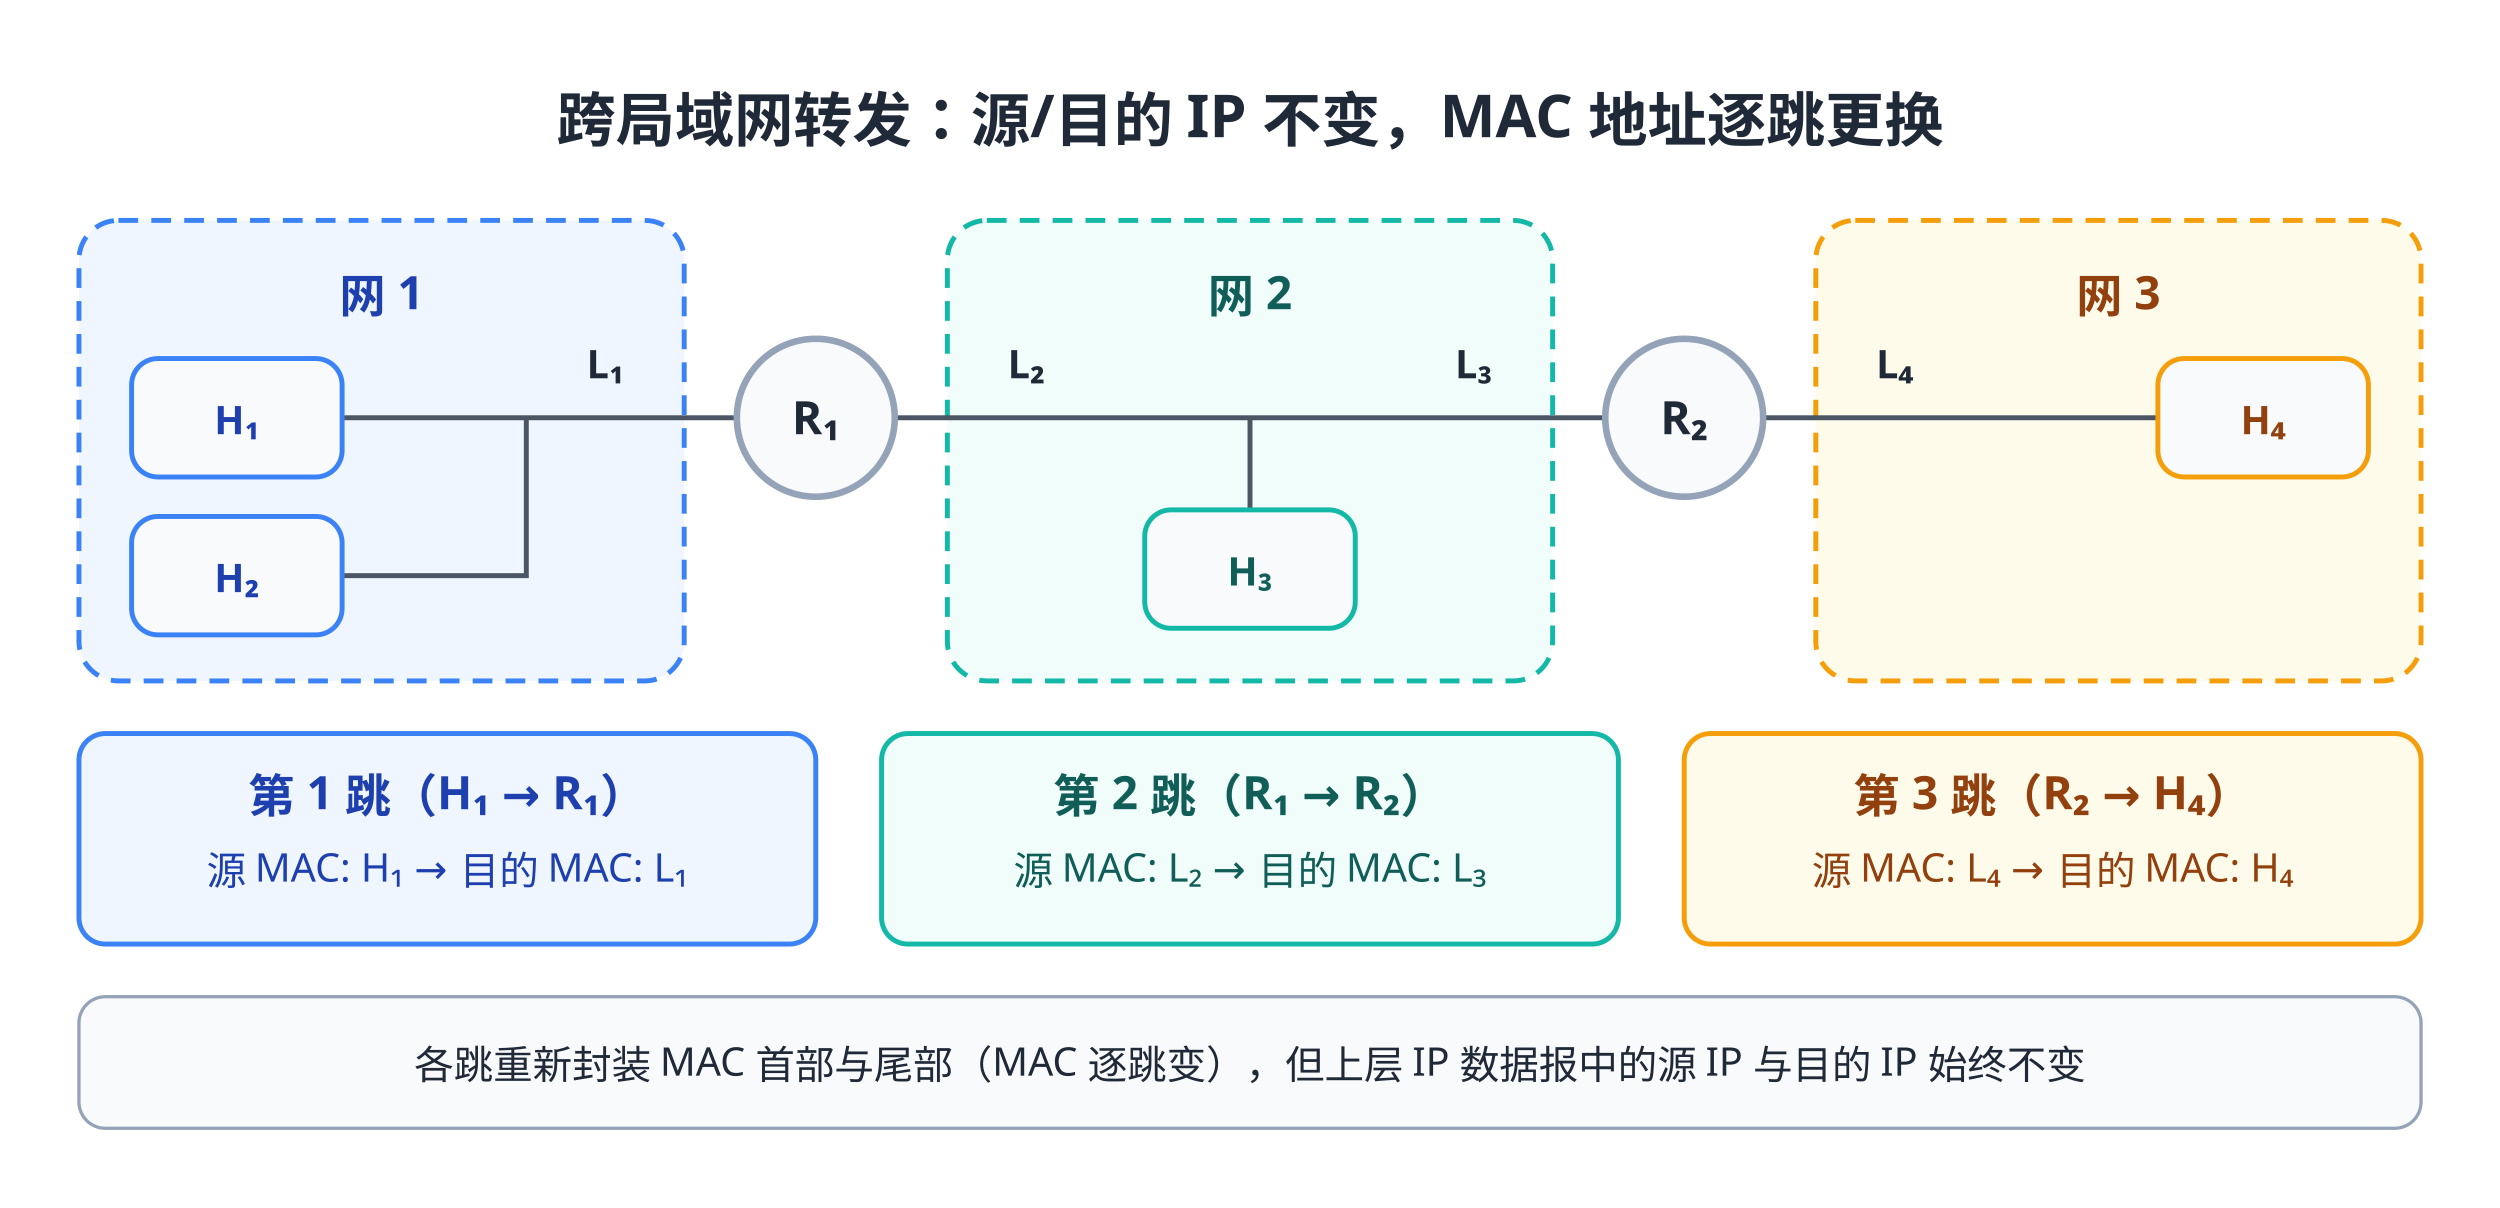
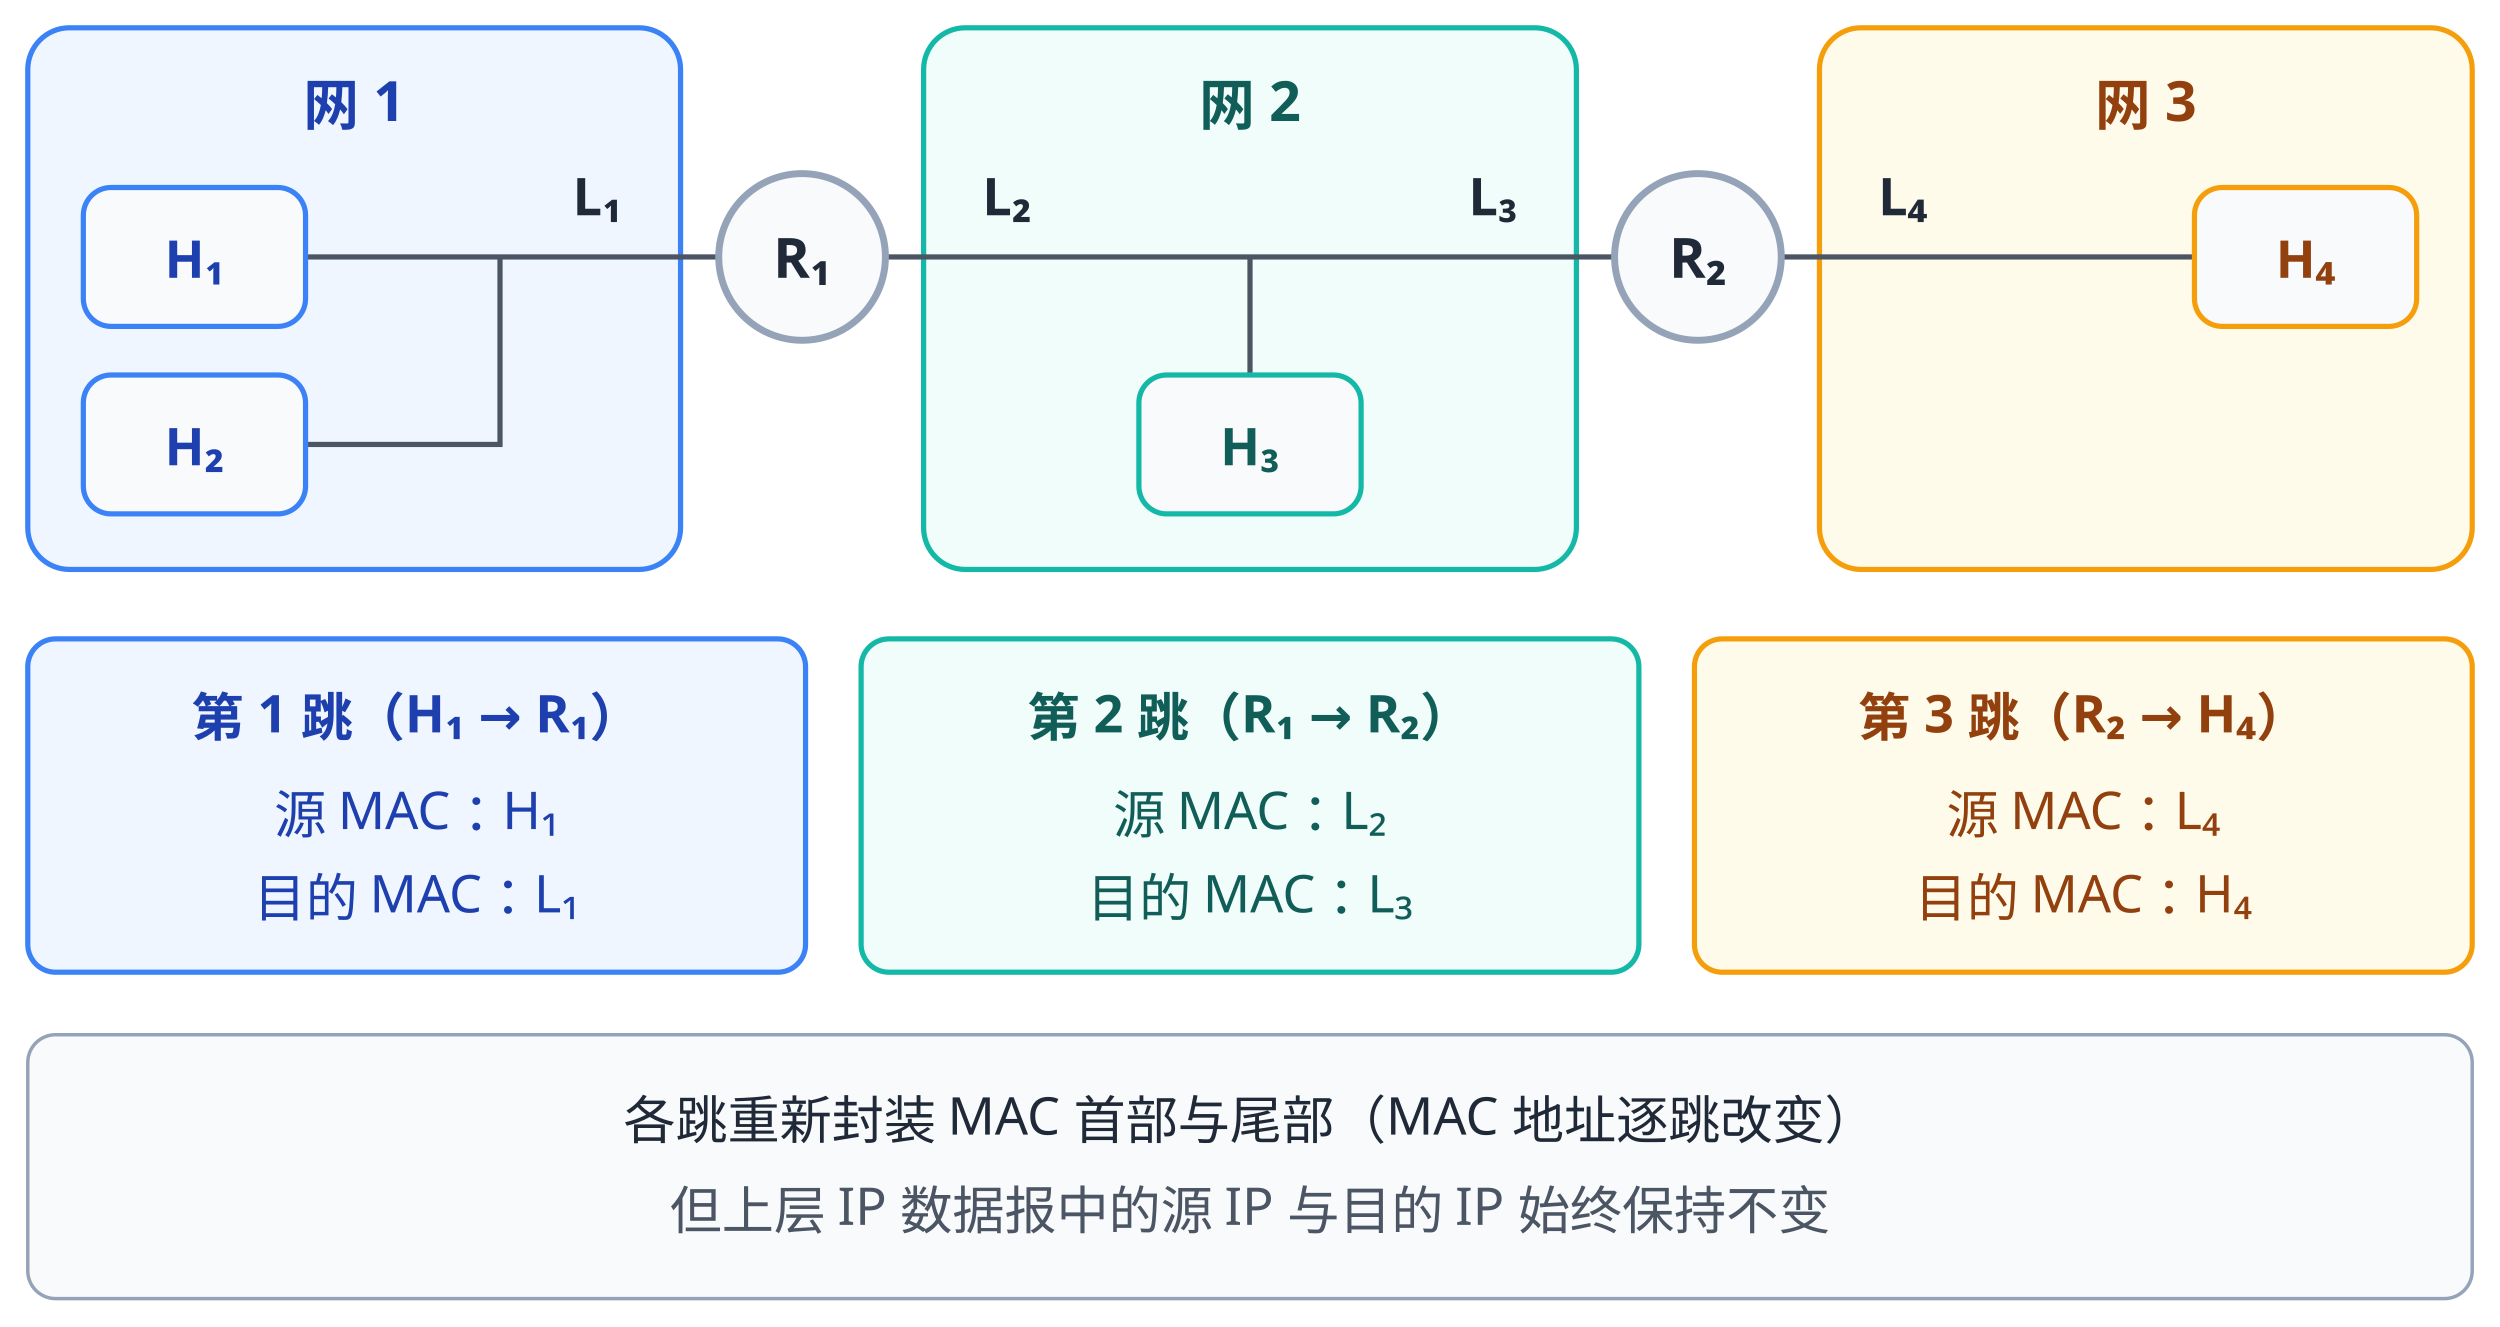
- <svg xmlns="http://www.w3.org/2000/svg" viewBox="0 1 760 367" width="760" height="367" role="img">
+ <svg xmlns="http://www.w3.org/2000/svg" viewBox="0 0 720 382" width="720" height="382" role="img">
  <g font-family="'PingFang SC','Noto Sans SC','Microsoft YaHei',system-ui,sans-serif">
-     <text x="380" y="44" text-anchor="middle" font-size="18" font-weight="600" fill="#1f2937">跨局域网转发：源/目的 IP 不变，MAC 地址逐跳更换</text>
-     <rect x="24" y="68" width="184" height="140" rx="12" fill="#eff6ff" stroke="#3b82f6" stroke-width="1.5" stroke-dasharray="6 4" data-role="group" />
-     <text x="116" y="96" text-anchor="middle" font-size="14" font-weight="600" fill="#1e40af">网 1</text>
-     <rect x="288" y="68" width="184" height="140" rx="12" fill="#f0fdfa" stroke="#14b8a6" stroke-width="1.5" stroke-dasharray="6 4" data-role="group" />
-     <text x="380" y="96" text-anchor="middle" font-size="14" font-weight="600" fill="#115e59">网 2</text>
-     <rect x="552" y="68" width="184" height="140" rx="12" fill="#fffbeb" stroke="#f59e0b" stroke-width="1.5" stroke-dasharray="6 4" data-role="group" />
-     <text x="644" y="96" text-anchor="middle" font-size="14" font-weight="600" fill="#92400e">网 3</text>
+     <rect x="8" y="8" width="188" height="156" rx="12" fill="#eff6ff" stroke="#3b82f6" stroke-width="1.5" data-role="group" />
+     <text x="102" y="36" text-anchor="middle" font-size="16" font-weight="600" fill="#1e40af">网 1</text>
+     <rect x="266" y="8" width="188" height="156" rx="12" fill="#f0fdfa" stroke="#14b8a6" stroke-width="1.5" data-role="group" />
+     <text x="360" y="36" text-anchor="middle" font-size="16" font-weight="600" fill="#115e59">网 2</text>
+     <rect x="524" y="8" width="188" height="156" rx="12" fill="#fffbeb" stroke="#f59e0b" stroke-width="1.5" data-role="group" />
+     <text x="618" y="36" text-anchor="middle" font-size="16" font-weight="600" fill="#92400e">网 3</text>
    <g stroke="#4b5563" stroke-width="1.5" fill="none">
-       <line x1="104" y1="128" x2="224" y2="128" />
-       <path d="M104 176 H160 V128" />
-       <line x1="272" y1="128" x2="488" y2="128" />
-       <line x1="380" y1="128" x2="380" y2="156" />
-       <line x1="536" y1="128" x2="656" y2="128" />
+       <line x1="88" y1="74" x2="207" y2="74" />
+       <path d="M88 128 H144 V74" />
+       <line x1="255" y1="74" x2="465" y2="74" />
+       <line x1="360" y1="74" x2="360" y2="108" />
+       <line x1="513" y1="74" x2="632" y2="74" />
    </g>
    <g fill="#f8fafc" stroke="#3b82f6" stroke-width="1.5">
-       <rect x="40" y="110" width="64" height="36" rx="8" />
-       <rect x="40" y="158" width="64" height="36" rx="8" />
+       <rect x="24" y="54" width="64" height="40" rx="8" />
+       <rect x="24" y="108" width="64" height="40" rx="8" />
    </g>
-     <text x="72" y="133" text-anchor="middle" font-size="12" font-weight="600" fill="#1e40af">H₁</text>
-     <text x="72" y="181" text-anchor="middle" font-size="12" font-weight="600" fill="#1e40af">H₂</text>
-     <rect x="348" y="156" width="64" height="36" rx="8" fill="#f8fafc" stroke="#14b8a6" stroke-width="1.5" />
-     <text x="380" y="179" text-anchor="middle" font-size="12" font-weight="600" fill="#115e59">H₃</text>
-     <rect x="656" y="110" width="64" height="36" rx="8" fill="#f8fafc" stroke="#f59e0b" stroke-width="1.5" />
-     <text x="688" y="133" text-anchor="middle" font-size="12" font-weight="600" fill="#92400e">H₄</text>
-     <circle cx="248" cy="128" r="24" fill="#f8fafc" stroke="#94a3b8" stroke-width="2" />
-     <text x="248" y="133" text-anchor="middle" font-size="14" font-weight="600" fill="#1f2937">R₁</text>
-     <circle cx="512" cy="128" r="24" fill="#f8fafc" stroke="#94a3b8" stroke-width="2" />
-     <text x="512" y="133" text-anchor="middle" font-size="14" font-weight="600" fill="#1f2937">R₂</text>
-     <g font-size="12" font-weight="600" fill="#1f2937" text-anchor="middle">
-       <text x="184" y="116">L₁</text>
-       <text x="312" y="116">L₂</text>
-       <text x="448" y="116">L₃</text>
-       <text x="576" y="116">L₄</text>
+     <text x="56" y="80" text-anchor="middle" font-size="15" font-weight="600" fill="#1e40af">H₁</text>
+     <text x="56" y="134" text-anchor="middle" font-size="15" font-weight="600" fill="#1e40af">H₂</text>
+     <rect x="328" y="108" width="64" height="40" rx="8" fill="#f8fafc" stroke="#14b8a6" stroke-width="1.5" />
+     <text x="360" y="134" text-anchor="middle" font-size="15" font-weight="600" fill="#115e59">H₃</text>
+     <rect x="632" y="54" width="64" height="40" rx="8" fill="#f8fafc" stroke="#f59e0b" stroke-width="1.5" />
+     <text x="664" y="80" text-anchor="middle" font-size="15" font-weight="600" fill="#92400e">H₄</text>
+     <circle cx="231" cy="74" r="24" fill="#f8fafc" stroke="#94a3b8" stroke-width="2" />
+     <text x="231" y="80" text-anchor="middle" font-size="16" font-weight="600" fill="#1f2937">R₁</text>
+     <circle cx="489" cy="74" r="24" fill="#f8fafc" stroke="#94a3b8" stroke-width="2" />
+     <text x="489" y="80" text-anchor="middle" font-size="16" font-weight="600" fill="#1f2937">R₂</text>
+     <g font-size="15" font-weight="600" fill="#1f2937" text-anchor="middle">
+       <text x="172" y="62">L₁</text>
+       <text x="290" y="62">L₂</text>
+       <text x="430" y="62">L₃</text>
+       <text x="548" y="62">L₄</text>
    </g>
-     <rect x="24" y="224" width="224" height="64" rx="8" fill="#eff6ff" stroke="#3b82f6" stroke-width="1.5" />
-     <text x="136" y="248" text-anchor="middle" font-size="14" font-weight="600" fill="#1e40af">第 1 跳（H₁ → R₁）</text>
-     <text x="136" y="270" text-anchor="middle" font-size="12" font-weight="400" fill="#1e40af">源 MAC: H₁ → 目的 MAC: L₁</text>
-     <rect x="268" y="224" width="224" height="64" rx="8" fill="#f0fdfa" stroke="#14b8a6" stroke-width="1.5" />
-     <text x="380" y="248" text-anchor="middle" font-size="14" font-weight="600" fill="#115e59">第 2 跳（R₁ → R₂）</text>
-     <text x="380" y="270" text-anchor="middle" font-size="12" font-weight="400" fill="#115e59">源 MAC: L₂ → 目的 MAC: L₃</text>
-     <rect x="512" y="224" width="224" height="64" rx="8" fill="#fffbeb" stroke="#f59e0b" stroke-width="1.5" />
-     <text x="624" y="248" text-anchor="middle" font-size="14" font-weight="600" fill="#92400e">第 3 跳（R₂ → H₄）</text>
-     <text x="624" y="270" text-anchor="middle" font-size="12" font-weight="400" fill="#92400e">源 MAC: L₄ → 目的 MAC: H₄</text>
-     <rect x="24" y="304" width="712" height="40" rx="8" fill="#f8fafc" stroke="#94a3b8" stroke-width="1" data-role="note" />
-     <text x="380" y="329" text-anchor="middle" font-size="12" font-weight="400" fill="#1f2937">各跳重新封装 MAC 首部与尾部（MAC 逐跳变），但上层 IP 数据报中的源 IP 与目的 IP 始终不变</text>
+     <rect x="8" y="184" width="224" height="96" rx="8" fill="#eff6ff" stroke="#3b82f6" stroke-width="1.5" />
+     <text x="120" y="212" text-anchor="middle" font-size="15" font-weight="600" fill="#1e40af">第 1 跳（H₁ → R₁）</text>
+     <text x="120" y="240" text-anchor="middle" font-size="15" font-weight="400" fill="#1e40af">源 MAC：H₁</text>
+     <text x="120" y="264" text-anchor="middle" font-size="15" font-weight="400" fill="#1e40af">目的 MAC：L₁</text>
+     <rect x="248" y="184" width="224" height="96" rx="8" fill="#f0fdfa" stroke="#14b8a6" stroke-width="1.5" />
+     <text x="360" y="212" text-anchor="middle" font-size="15" font-weight="600" fill="#115e59">第 2 跳（R₁ → R₂）</text>
+     <text x="360" y="240" text-anchor="middle" font-size="15" font-weight="400" fill="#115e59">源 MAC：L₂</text>
+     <text x="360" y="264" text-anchor="middle" font-size="15" font-weight="400" fill="#115e59">目的 MAC：L₃</text>
+     <rect x="488" y="184" width="224" height="96" rx="8" fill="#fffbeb" stroke="#f59e0b" stroke-width="1.5" />
+     <text x="600" y="212" text-anchor="middle" font-size="15" font-weight="600" fill="#92400e">第 3 跳（R₂ → H₄）</text>
+     <text x="600" y="240" text-anchor="middle" font-size="15" font-weight="400" fill="#92400e">源 MAC：L₄</text>
+     <text x="600" y="264" text-anchor="middle" font-size="15" font-weight="400" fill="#92400e">目的 MAC：H₄</text>
+     <rect x="8" y="298" width="704" height="76" rx="8" fill="#f8fafc" stroke="#94a3b8" stroke-width="1" data-role="note" />
+     <text x="360" y="328" text-anchor="middle" font-size="15" font-weight="400" fill="#1f2937">各跳重新封装 MAC 首部与尾部（MAC 地址逐跳改变）</text>
+     <text x="360" y="354" text-anchor="middle" font-size="15" font-weight="400" fill="#4b5563">但上层 IP 数据报中的源 IP 与目的 IP 始终保持不变</text>
  </g>
</svg>
